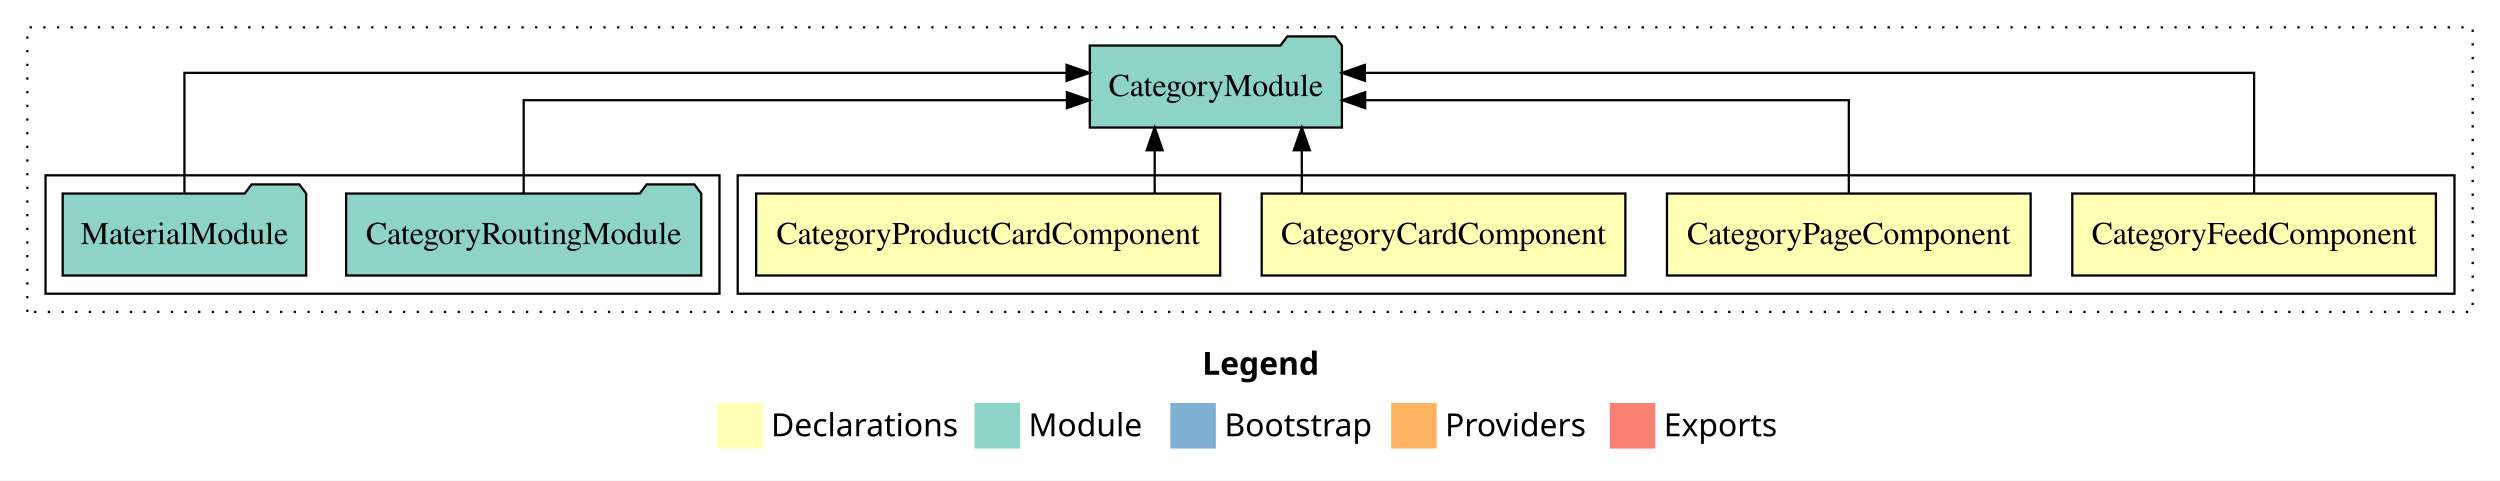
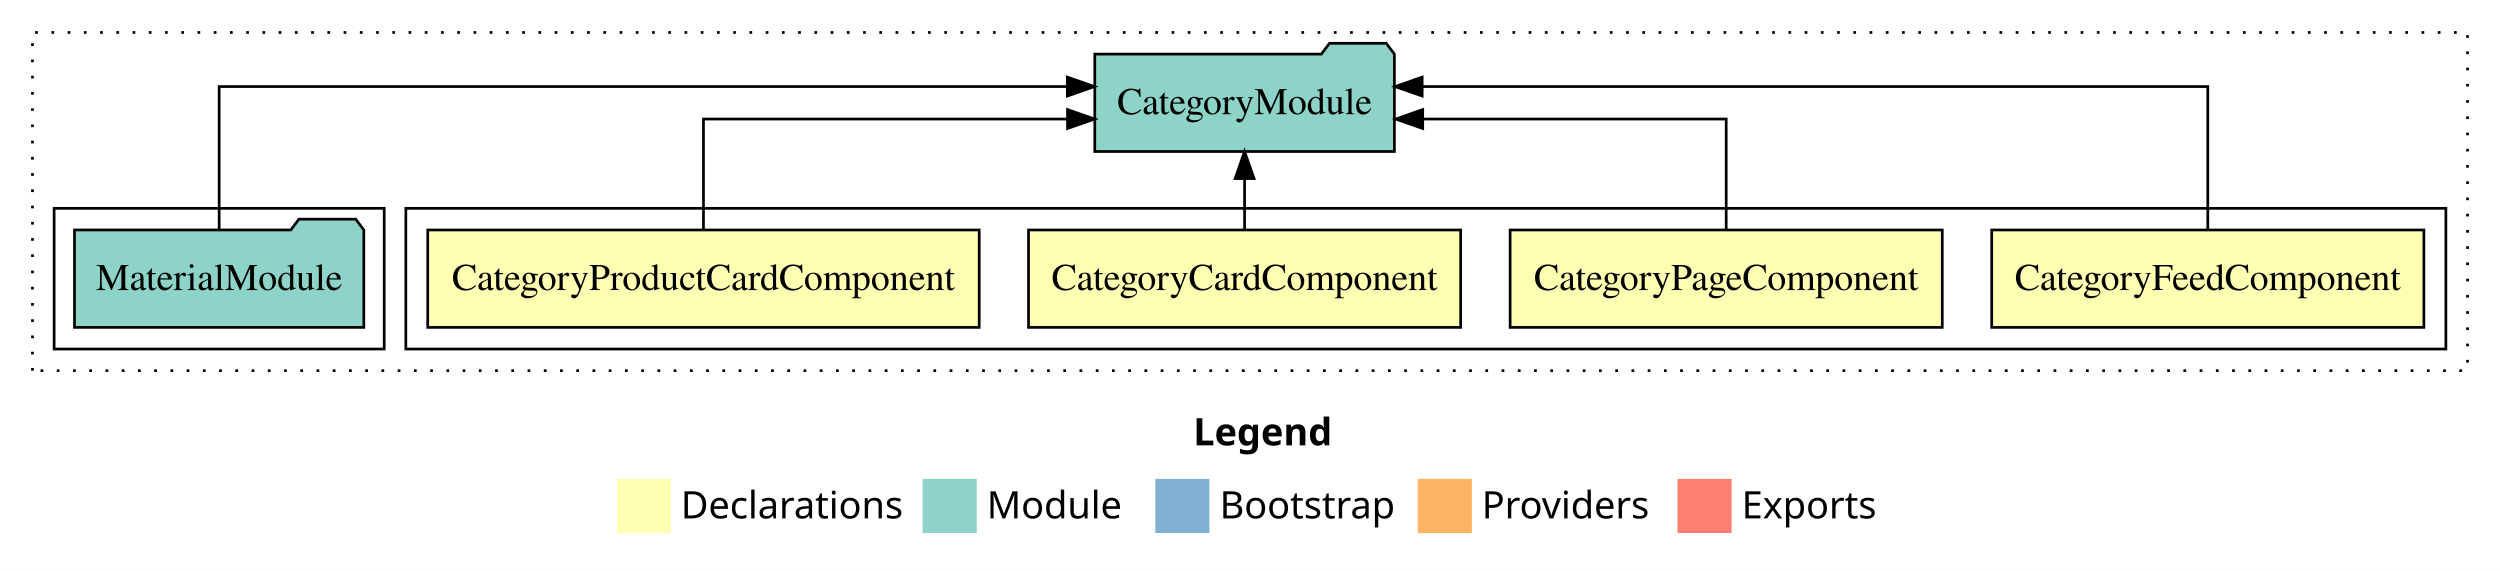
- <svg xmlns="http://www.w3.org/2000/svg" width="1098pt" height="211pt" viewBox="0.00 0.00 1098.00 211.00">
+ <svg xmlns="http://www.w3.org/2000/svg" width="924pt" height="211pt" viewBox="0.00 0.00 924.00 211.00">
  <g id="graph0" class="graph" transform="scale(1 1) rotate(0) translate(4 207)">
-     <polygon fill="#ffffff" stroke="transparent" points="-4,4 -4,-207 1094,-207 1094,4 -4,4" />
-     <text text-anchor="start" x="524.009" y="-42.4" font-family="sans-serif" font-weight="bold" font-size="14.00" fill="#000000">Legend</text>
-     <polygon fill="#ffffb3" stroke="transparent" points="311,-10 311,-30 331,-30 331,-10 311,-10" />
-     <text text-anchor="start" x="334.629" y="-15.4" font-family="sans-serif" font-size="14.00" fill="#000000">  Declarations</text>
-     <polygon fill="#8dd3c7" stroke="transparent" points="424,-10 424,-30 444,-30 444,-10 424,-10" />
-     <text text-anchor="start" x="447.725" y="-15.4" font-family="sans-serif" font-size="14.00" fill="#000000">  Module</text>
-     <polygon fill="#80b1d3" stroke="transparent" points="510,-10 510,-30 530,-30 530,-10 510,-10" />
-     <text text-anchor="start" x="533.781" y="-15.4" font-family="sans-serif" font-size="14.00" fill="#000000">  Bootstrap</text>
-     <polygon fill="#fdb462" stroke="transparent" points="607,-10 607,-30 627,-30 627,-10 607,-10" />
-     <text text-anchor="start" x="630.673" y="-15.4" font-family="sans-serif" font-size="14.00" fill="#000000">  Providers</text>
-     <polygon fill="#fb8072" stroke="transparent" points="703,-10 703,-30 723,-30 723,-10 703,-10" />
-     <text text-anchor="start" x="726.726" y="-15.4" font-family="sans-serif" font-size="14.00" fill="#000000">  Exports</text>
+     <polygon fill="#ffffff" stroke="transparent" points="-4,4 -4,-207 920,-207 920,4 -4,4" />
+     <text text-anchor="start" x="437.009" y="-42.4" font-family="sans-serif" font-weight="bold" font-size="14.00" fill="#000000">Legend</text>
+     <polygon fill="#ffffb3" stroke="transparent" points="224,-10 224,-30 244,-30 244,-10 224,-10" />
+     <text text-anchor="start" x="247.629" y="-15.4" font-family="sans-serif" font-size="14.00" fill="#000000">  Declarations</text>
+     <polygon fill="#8dd3c7" stroke="transparent" points="337,-10 337,-30 357,-30 357,-10 337,-10" />
+     <text text-anchor="start" x="360.725" y="-15.4" font-family="sans-serif" font-size="14.00" fill="#000000">  Module</text>
+     <polygon fill="#80b1d3" stroke="transparent" points="423,-10 423,-30 443,-30 443,-10 423,-10" />
+     <text text-anchor="start" x="446.781" y="-15.4" font-family="sans-serif" font-size="14.00" fill="#000000">  Bootstrap</text>
+     <polygon fill="#fdb462" stroke="transparent" points="520,-10 520,-30 540,-30 540,-10 520,-10" />
+     <text text-anchor="start" x="543.673" y="-15.4" font-family="sans-serif" font-size="14.00" fill="#000000">  Providers</text>
+     <polygon fill="#fb8072" stroke="transparent" points="616,-10 616,-30 636,-30 636,-10 616,-10" />
+     <text text-anchor="start" x="639.726" y="-15.4" font-family="sans-serif" font-size="14.00" fill="#000000">  Exports</text>
    <g id="clust1" class="cluster">
-       <polygon fill="none" stroke="#000000" stroke-dasharray="1,5" points="8,-70 8,-195 1082,-195 1082,-70 8,-70" />
+       <polygon fill="none" stroke="#000000" stroke-dasharray="1,5" points="8,-70 8,-195 908,-195 908,-70 8,-70" />
    </g>
    <g id="clust2" class="cluster">
-       <polygon fill="none" stroke="#000000" points="320,-78 320,-130 1074,-130 1074,-78 320,-78" />
+       <polygon fill="none" stroke="#000000" points="146,-78 146,-130 900,-130 900,-78 146,-78" />
    </g>
    <g id="clust7" class="cluster">
-       <polygon fill="none" stroke="#000000" points="16,-78 16,-130 312,-130 312,-78 16,-78" />
+       <polygon fill="none" stroke="#000000" points="16,-78 16,-130 138,-130 138,-78 16,-78" />
    </g>
    <g id="node1" class="node">
-       <polygon fill="#ffffb3" stroke="#000000" points="1065.861,-122 906.139,-122 906.139,-86 1065.861,-86 1065.861,-122" />
-       <text text-anchor="middle" x="986" y="-99.8" font-family="Times,serif" font-size="14.00" fill="#000000">CategoryFeedComponent</text>
+       <polygon fill="#ffffb3" stroke="#000000" points="891.861,-122 732.139,-122 732.139,-86 891.861,-86 891.861,-122" />
+       <text text-anchor="middle" x="812" y="-99.8" font-family="Times,serif" font-size="14.00" fill="#000000">CategoryFeedComponent</text>
    </g>
    <g id="node5" class="node">
-       <polygon fill="#8dd3c7" stroke="#000000" points="585.367,-187 582.367,-191 561.367,-191 558.367,-187 474.633,-187 474.633,-151 585.367,-151 585.367,-187" />
-       <text text-anchor="middle" x="530" y="-164.8" font-family="Times,serif" font-size="14.00" fill="#000000">CategoryModule</text>
+       <polygon fill="#8dd3c7" stroke="#000000" points="511.367,-187 508.367,-191 487.367,-191 484.367,-187 400.633,-187 400.633,-151 511.367,-151 511.367,-187" />
+       <text text-anchor="middle" x="456" y="-164.8" font-family="Times,serif" font-size="14.00" fill="#000000">CategoryModule</text>
    </g>
    <g id="edge1" class="edge">
-       <path fill="none" stroke="#000000" d="M986,-122.284C986,-143.321 986,-175 986,-175 986,-175 595.459,-175 595.459,-175" />
-       <polygon fill="#000000" stroke="#000000" points="595.459,-171.5 585.459,-175 595.459,-178.5 595.459,-171.5" />
+       <path fill="none" stroke="#000000" d="M812,-122.284C812,-143.321 812,-175 812,-175 812,-175 521.625,-175 521.625,-175" />
+       <polygon fill="#000000" stroke="#000000" points="521.625,-171.5 511.625,-175 521.625,-178.5 521.625,-171.5" />
    </g>
    <g id="node2" class="node">
-       <polygon fill="#ffffb3" stroke="#000000" points="887.861,-122 728.139,-122 728.139,-86 887.861,-86 887.861,-122" />
-       <text text-anchor="middle" x="808" y="-99.8" font-family="Times,serif" font-size="14.00" fill="#000000">CategoryPageComponent</text>
+       <polygon fill="#ffffb3" stroke="#000000" points="713.861,-122 554.139,-122 554.139,-86 713.861,-86 713.861,-122" />
+       <text text-anchor="middle" x="634" y="-99.8" font-family="Times,serif" font-size="14.00" fill="#000000">CategoryPageComponent</text>
    </g>
    <g id="edge2" class="edge">
-       <path fill="none" stroke="#000000" d="M808,-122.022C808,-139.373 808,-163 808,-163 808,-163 595.589,-163 595.589,-163" />
-       <polygon fill="#000000" stroke="#000000" points="595.589,-159.5 585.589,-163 595.589,-166.5 595.589,-159.5" />
+       <path fill="none" stroke="#000000" d="M634,-122.022C634,-139.373 634,-163 634,-163 634,-163 521.832,-163 521.832,-163" />
+       <polygon fill="#000000" stroke="#000000" points="521.832,-159.5 511.832,-163 521.832,-166.5 521.832,-159.5" />
    </g>
    <g id="node3" class="node">
-       <polygon fill="#ffffb3" stroke="#000000" points="709.861,-122 550.139,-122 550.139,-86 709.861,-86 709.861,-122" />
-       <text text-anchor="middle" x="630" y="-99.8" font-family="Times,serif" font-size="14.00" fill="#000000">CategoryCardComponent</text>
+       <polygon fill="#ffffb3" stroke="#000000" points="535.861,-122 376.139,-122 376.139,-86 535.861,-86 535.861,-122" />
+       <text text-anchor="middle" x="456" y="-99.8" font-family="Times,serif" font-size="14.00" fill="#000000">CategoryCardComponent</text>
    </g>
    <g id="edge3" class="edge">
-       <path fill="none" stroke="#000000" d="M567.751,-122.106C567.751,-122.106 567.751,-140.991 567.751,-140.991" />
-       <polygon fill="#000000" stroke="#000000" points="564.251,-140.991 567.751,-150.991 571.251,-140.991 564.251,-140.991" />
+       <path fill="none" stroke="#000000" d="M456,-122.106C456,-122.106 456,-140.991 456,-140.991" />
+       <polygon fill="#000000" stroke="#000000" points="452.5,-140.991 456,-150.991 459.5,-140.991 452.5,-140.991" />
    </g>
    <g id="node4" class="node">
-       <polygon fill="#ffffb3" stroke="#000000" points="531.91,-122 328.09,-122 328.09,-86 531.91,-86 531.91,-122" />
-       <text text-anchor="middle" x="430" y="-99.8" font-family="Times,serif" font-size="14.00" fill="#000000">CategoryProductCardComponent</text>
+       <polygon fill="#ffffb3" stroke="#000000" points="357.91,-122 154.09,-122 154.09,-86 357.91,-86 357.91,-122" />
+       <text text-anchor="middle" x="256" y="-99.8" font-family="Times,serif" font-size="14.00" fill="#000000">CategoryProductCardComponent</text>
    </g>
    <g id="edge4" class="edge">
-       <path fill="none" stroke="#000000" d="M503.136,-122.106C503.136,-122.106 503.136,-140.991 503.136,-140.991" />
-       <polygon fill="#000000" stroke="#000000" points="499.636,-140.991 503.136,-150.991 506.636,-140.991 499.636,-140.991" />
+       <path fill="none" stroke="#000000" d="M256,-122.022C256,-139.373 256,-163 256,-163 256,-163 390.554,-163 390.554,-163" />
+       <polygon fill="#000000" stroke="#000000" points="390.555,-166.5 400.554,-163 390.554,-159.5 390.555,-166.5" />
    </g>
    <g id="node6" class="node">
-       <polygon fill="#8dd3c7" stroke="#000000" points="303.985,-122 300.985,-126 279.985,-126 276.985,-122 148.015,-122 148.015,-86 303.985,-86 303.985,-122" />
-       <text text-anchor="middle" x="226" y="-99.8" font-family="Times,serif" font-size="14.00" fill="#000000">CategoryRoutingModule</text>
-     </g>
-     <g id="edge5" class="edge">
-       <path fill="none" stroke="#000000" d="M226,-122.022C226,-139.373 226,-163 226,-163 226,-163 464.595,-163 464.595,-163" />
-       <polygon fill="#000000" stroke="#000000" points="464.595,-166.5 474.595,-163 464.595,-159.5 464.595,-166.5" />
-     </g>
-     <g id="node7" class="node">
      <polygon fill="#8dd3c7" stroke="#000000" points="130.471,-122 127.471,-126 106.471,-126 103.471,-122 23.529,-122 23.529,-86 130.471,-86 130.471,-122" />
      <text text-anchor="middle" x="77" y="-99.8" font-family="Times,serif" font-size="14.00" fill="#000000">MaterialModule</text>
    </g>
-     <g id="edge6" class="edge">
-       <path fill="none" stroke="#000000" d="M77,-122.284C77,-143.321 77,-175 77,-175 77,-175 464.453,-175 464.453,-175" />
-       <polygon fill="#000000" stroke="#000000" points="464.453,-178.5 474.453,-175 464.453,-171.5 464.453,-178.5" />
+     <g id="edge5" class="edge">
+       <path fill="none" stroke="#000000" d="M77,-122.284C77,-143.321 77,-175 77,-175 77,-175 390.484,-175 390.484,-175" />
+       <polygon fill="#000000" stroke="#000000" points="390.484,-178.5 400.484,-175 390.484,-171.5 390.484,-178.5" />
    </g>
  </g>
</svg>
